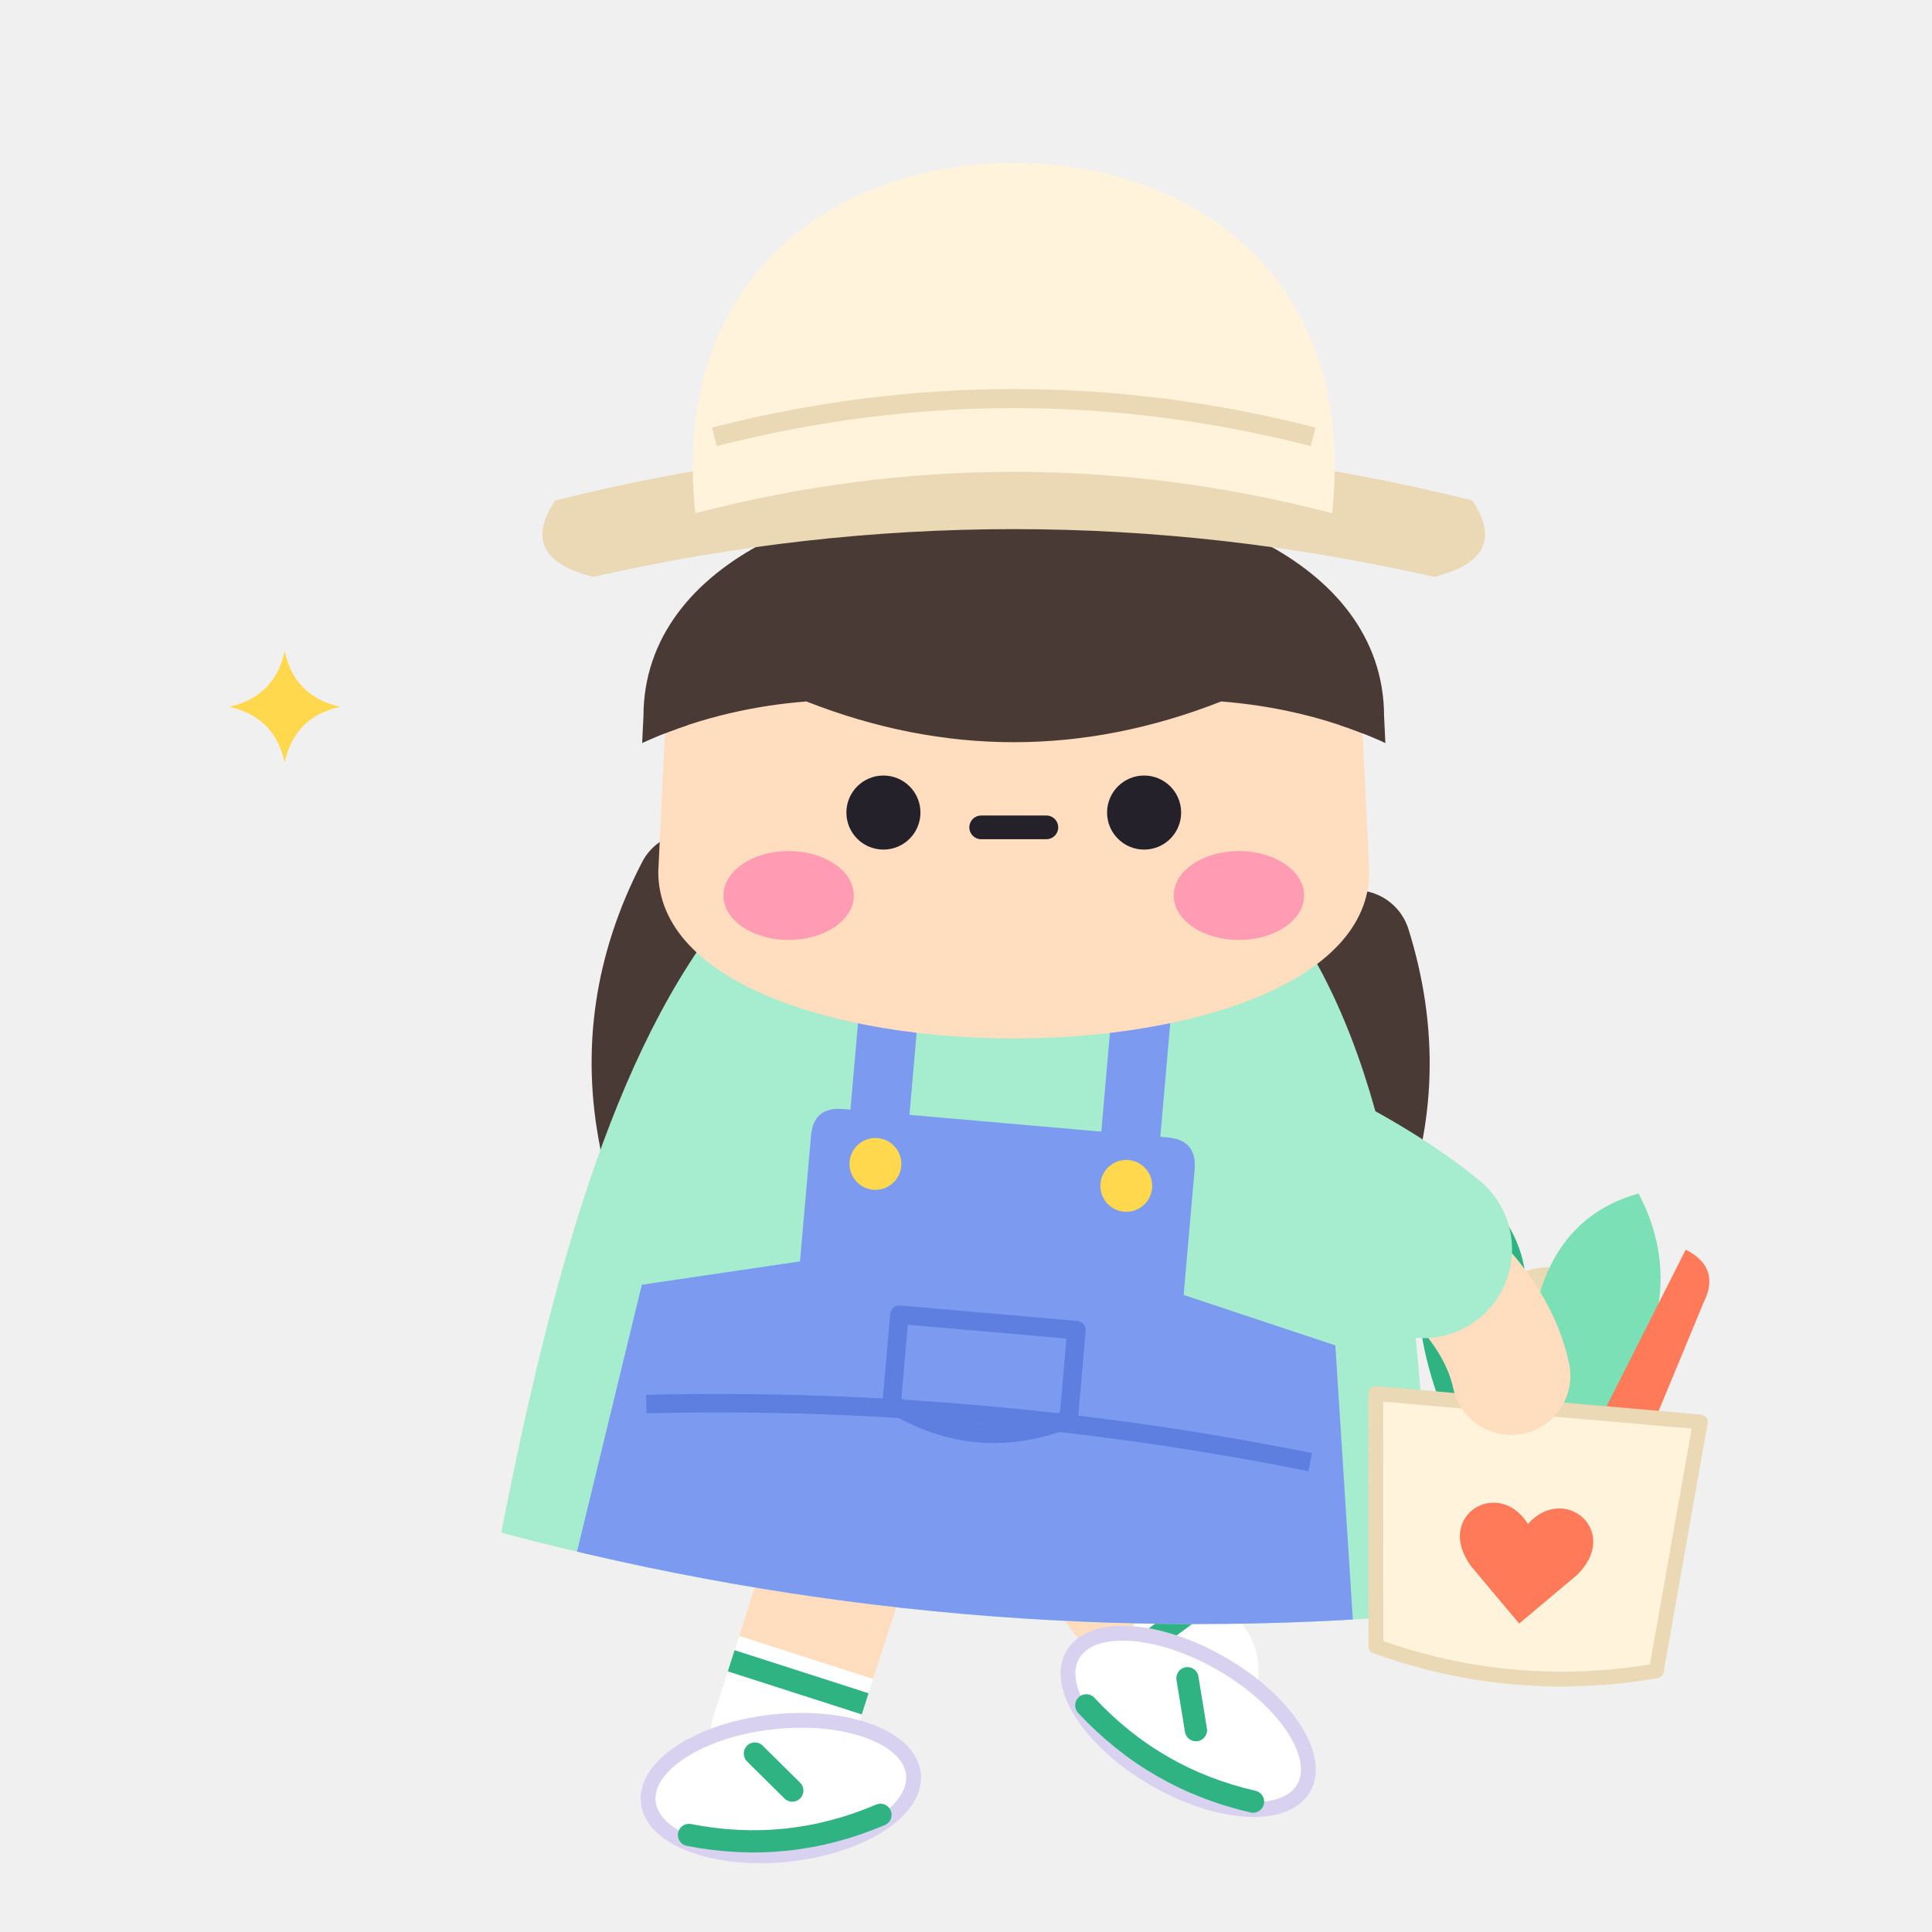
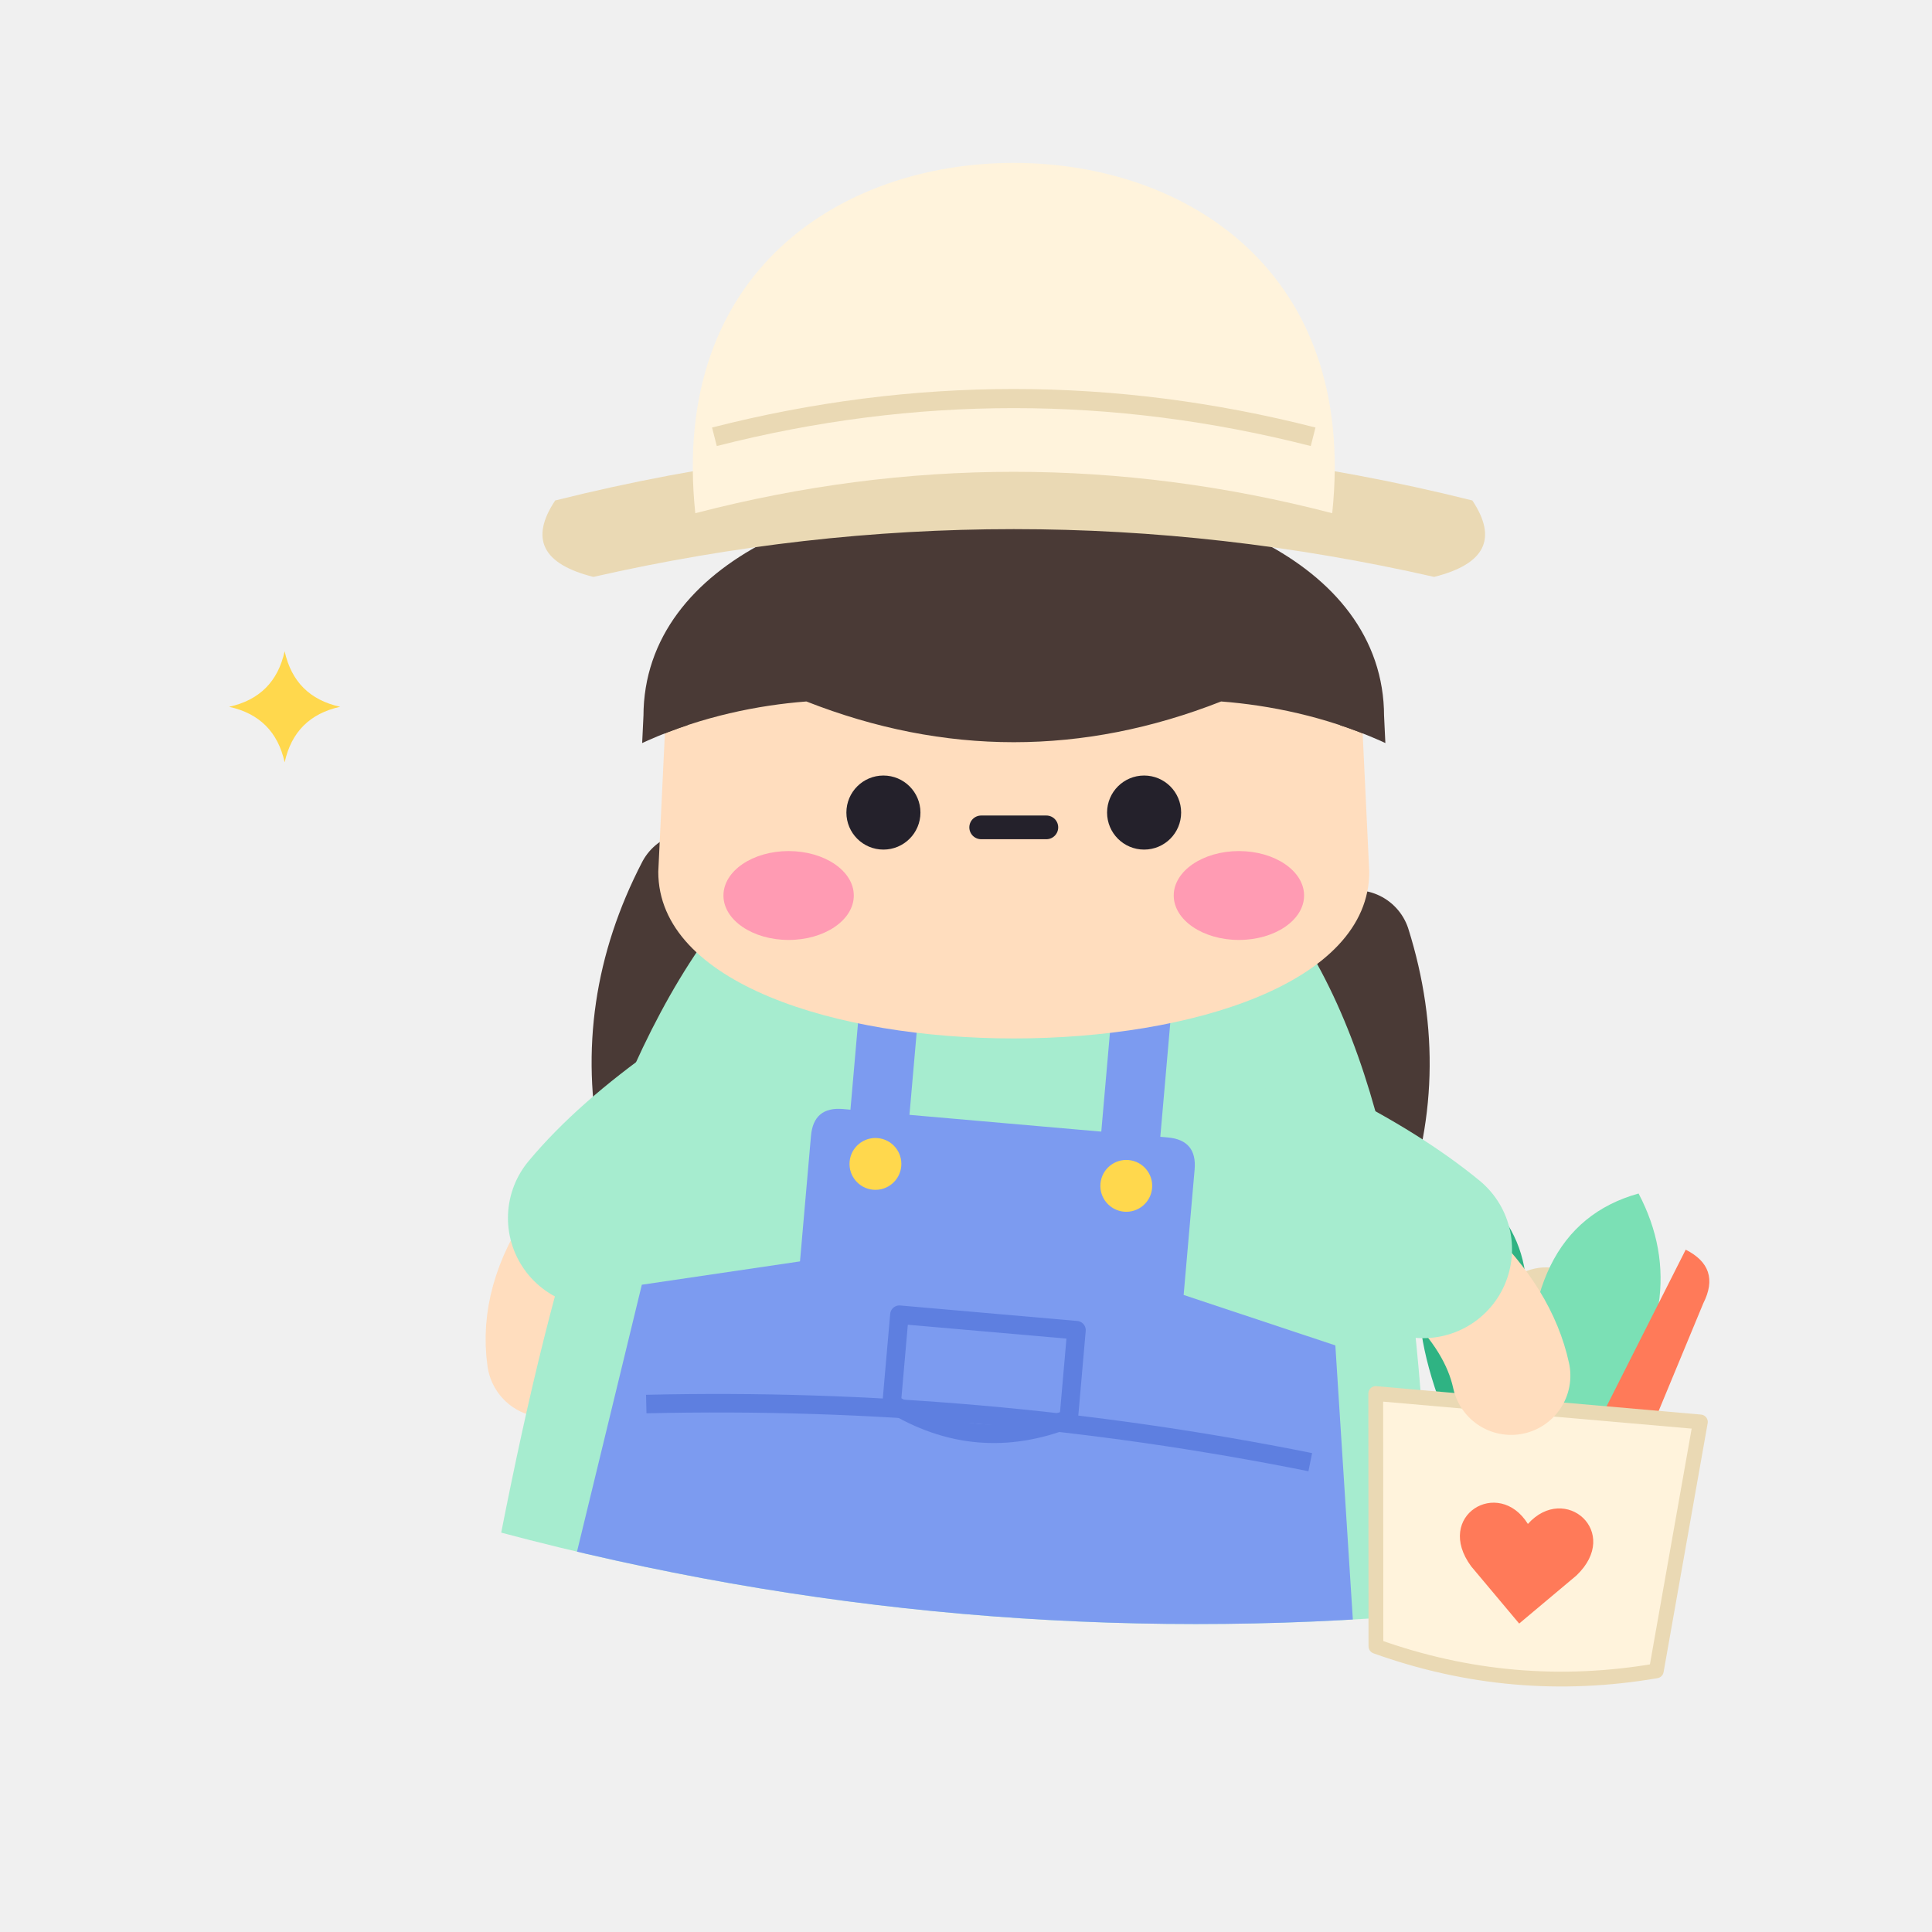
<svg xmlns="http://www.w3.org/2000/svg" viewBox="0 0 480 480" width="480" height="480">
  <g transform="translate(240 470) scale(0.92) translate(-240 -470)">
    <g>
-       <path d="M208 372 L190 428" stroke="#FFDDBE" stroke-width="38" stroke-linecap="round" />
-       <path d="M196.84 406.72 L190 428" stroke="#FFFFFF" stroke-width="38" />
-       <circle cx="190" cy="428" r="19" fill="#FFFFFF" />
-       <path d="M212.769 419.254 L176.591 407.626" stroke="#2FB383" stroke-width="6" />
-       <g transform="rotate(-6 190 442)">
-         <ellipse cx="190" cy="442" rx="36" ry="18" fill="#FFFFFF" stroke="#D8D1F0" stroke-width="4" />
-         <path d="M164 452 q26 8 52 0" stroke="#2FB383" stroke-width="6" stroke-linecap="round" fill="none" />
-         <path d="M184 432 l9 11" stroke="#2FB383" stroke-width="6" stroke-linecap="round" />
-       </g>
-       <path d="M272 372 L300 410" stroke="#FFDDBE" stroke-width="38" stroke-linecap="round" />
-       <path d="M289.36 395.56 L300 410" stroke="#FFFFFF" stroke-width="38" />
-       <circle cx="300" cy="410" r="19" fill="#FFFFFF" />
-       <path d="M308.016 388.849 L277.424 411.391" stroke="#2FB383" stroke-width="6" />
-       <g transform="rotate(30 300 424)">
-         <ellipse cx="300" cy="424" rx="36" ry="18" fill="#FFFFFF" stroke="#D8D1F0" stroke-width="4" />
-         <path d="M274 434 q26 8 52 0" stroke="#2FB383" stroke-width="6" stroke-linecap="round" fill="none" />
-         <path d="M294 414 l9 11" stroke="#2FB383" stroke-width="6" stroke-linecap="round" />
-       </g>
      <g transform="translate(0 0) rotate(5 240 384)">
        <path d="M150 206 q-14 34 -4 68 q6 24 -6 44" stroke="#4A3A36" stroke-width="30" stroke-linecap="round" fill="none" />
        <rect x="130" y="296" width="36" height="16" rx="8" fill="#FF7A59" />
        <path d="M330 206 q14 34 4 68 q-6 24 6 44" stroke="#4A3A36" stroke-width="30" stroke-linecap="round" fill="none" />
        <rect x="314" y="296" width="36" height="16" rx="8" fill="#FF7A59" />
-         <clipPath id="c36">
+         <path d="M160 268 Q115.0 306.0 122 336" stroke="#FFDDBE" stroke-width="32" stroke-linecap="round" fill="none" />
+         <path d="M160 268 Q142.0 283.2 132.32 297.12" stroke="#A6ECCF" stroke-width="48" stroke-linecap="round" fill="none" />
+         <clipPath id="c41">
          <path d="M164 206 C134 246 122 310 114 384 Q240 406 366 384 C358 310 346 246 316 206 Z" />
        </clipPath>
        <path d="M164 206 C134 246 122 310 114 384 Q240 406 366 384 C358 310 346 246 316 206 Z" fill="#A6ECCF" />
-         <g clip-path="url(#c36)">
+         <g clip-path="url(#c41)">
          <path d="M206 214 V270 M274 214 V270" stroke="#7C9BF0" stroke-width="16" stroke-linecap="round" />
          <path d="M196 262 H284 Q292 262 292 270 V304 L334 314 L348 406 H132 L146 314 L188 304 V270 Q188 262 196 262 Z" fill="#7C9BF0" />
          <circle cx="206" cy="276" r="7" fill="#FFD84D" />
          <circle cx="274" cy="276" r="7" fill="#FFD84D" />
          <path d="M216 316 H264 V340 Q240 352 216 340 Z" fill="none" stroke="#5E7FE0" stroke-width="5" stroke-linejoin="round" />
          <path d="M150 346 Q240 336 330 346" stroke="#5E7FE0" stroke-width="5" fill="none" />
        </g>
        <g transform="rotate(-5 240 236)">
          <path d="M146 152 C146 78 334 78 334 152 L336 194 C336 254 144 254 144 194 Z" fill="#FFDDBE" />
          <clipPath id="htoey">
            <path d="M100 40 H380 V190 C356 160 322 150 296 148 Q240 170 184 148 C158 150 124 160 100 190 Z" />
          </clipPath>
          <path d="M146 152 C146 78 334 78 334 152 L336 194 C336 254 144 254 144 194 Z" fill="#4A3A36" stroke="#4A3A36" stroke-width="12" stroke-linejoin="round" clip-path="url(#htoey)" />
          <g transform="translate(240 92) scale(0.86) translate(-240 -130)">
            <path d="M96 132 Q240 96 384 132 Q396 150 372 156 Q240 126 108 156 Q84 150 96 132 Z" fill="#EAD9B4" />
            <path d="M140 136 C132 60 186 26 240 26 C294 26 348 60 340 136 Q240 110 140 136 Z" fill="#FFF3DC" />
            <path d="M146 112 Q240 88 334 112" stroke="#EAD9B4" stroke-width="6" fill="none" />
          </g>
          <g transform="translate(240 178) scale(0.8) translate(-240 -262)">
            <ellipse cx="164" cy="290" rx="22" ry="15" fill="#FF8FB1" opacity="0.85" />
            <ellipse cx="316" cy="290" rx="22" ry="15" fill="#FF8FB1" opacity="0.85" />
            <circle cx="196" cy="262" r="12.5" fill="#24212B" />
            <circle cx="284" cy="262" r="12.5" fill="#24212B" />
            <path d="M229 267 h22" stroke="#24212B" stroke-width="8" stroke-linecap="round" />
          </g>
        </g>
        <path d="M366 322 q24 -60 48 0" stroke="#EAD9B4" stroke-width="8" fill="none" stroke-linecap="round" />
        <path d="M364 328 q-20 -42 6 -58 q24 18 8 58 z" fill="#2FB383" />
        <path d="M388 328 q-8 -50 24 -62 q18 28 -4 62 z" fill="#7BE0B5" />
        <path d="M406 330 l20 -50 q10 4 6 14 l-12 38 z" fill="#FF7A59" />
        <path d="M346 326 h88 l-6 68 q-38 10 -76 0 z" fill="#FFF3DC" stroke="#EAD9B4" stroke-width="4" stroke-linejoin="round" />
        <path transform="translate(390 362) scale(0.75)" d="M0 -6 c-12 -16 -34 0 -19 17 l19 19 l19 -19 c15 -17 -7 -33 -19 -17 z" fill="#FF7A59" />
        <path d="M320 268 Q373.0 289.0 382 318" stroke="#FFDDBE" stroke-width="32" stroke-linecap="round" fill="none" />
        <path d="M320 268 Q341.2 276.4 355.36 286.08" stroke="#A6ECCF" stroke-width="48" stroke-linecap="round" fill="none" />
      </g>
    </g>
    <path d="M56 135 q2.7 12.3 15 15 q-12.3 2.7 -15 15 q-2.7 -12.3 -15 -15 q12.3 -2.7 15 -15 z" fill="#FFD84D" />
  </g>
</svg>
